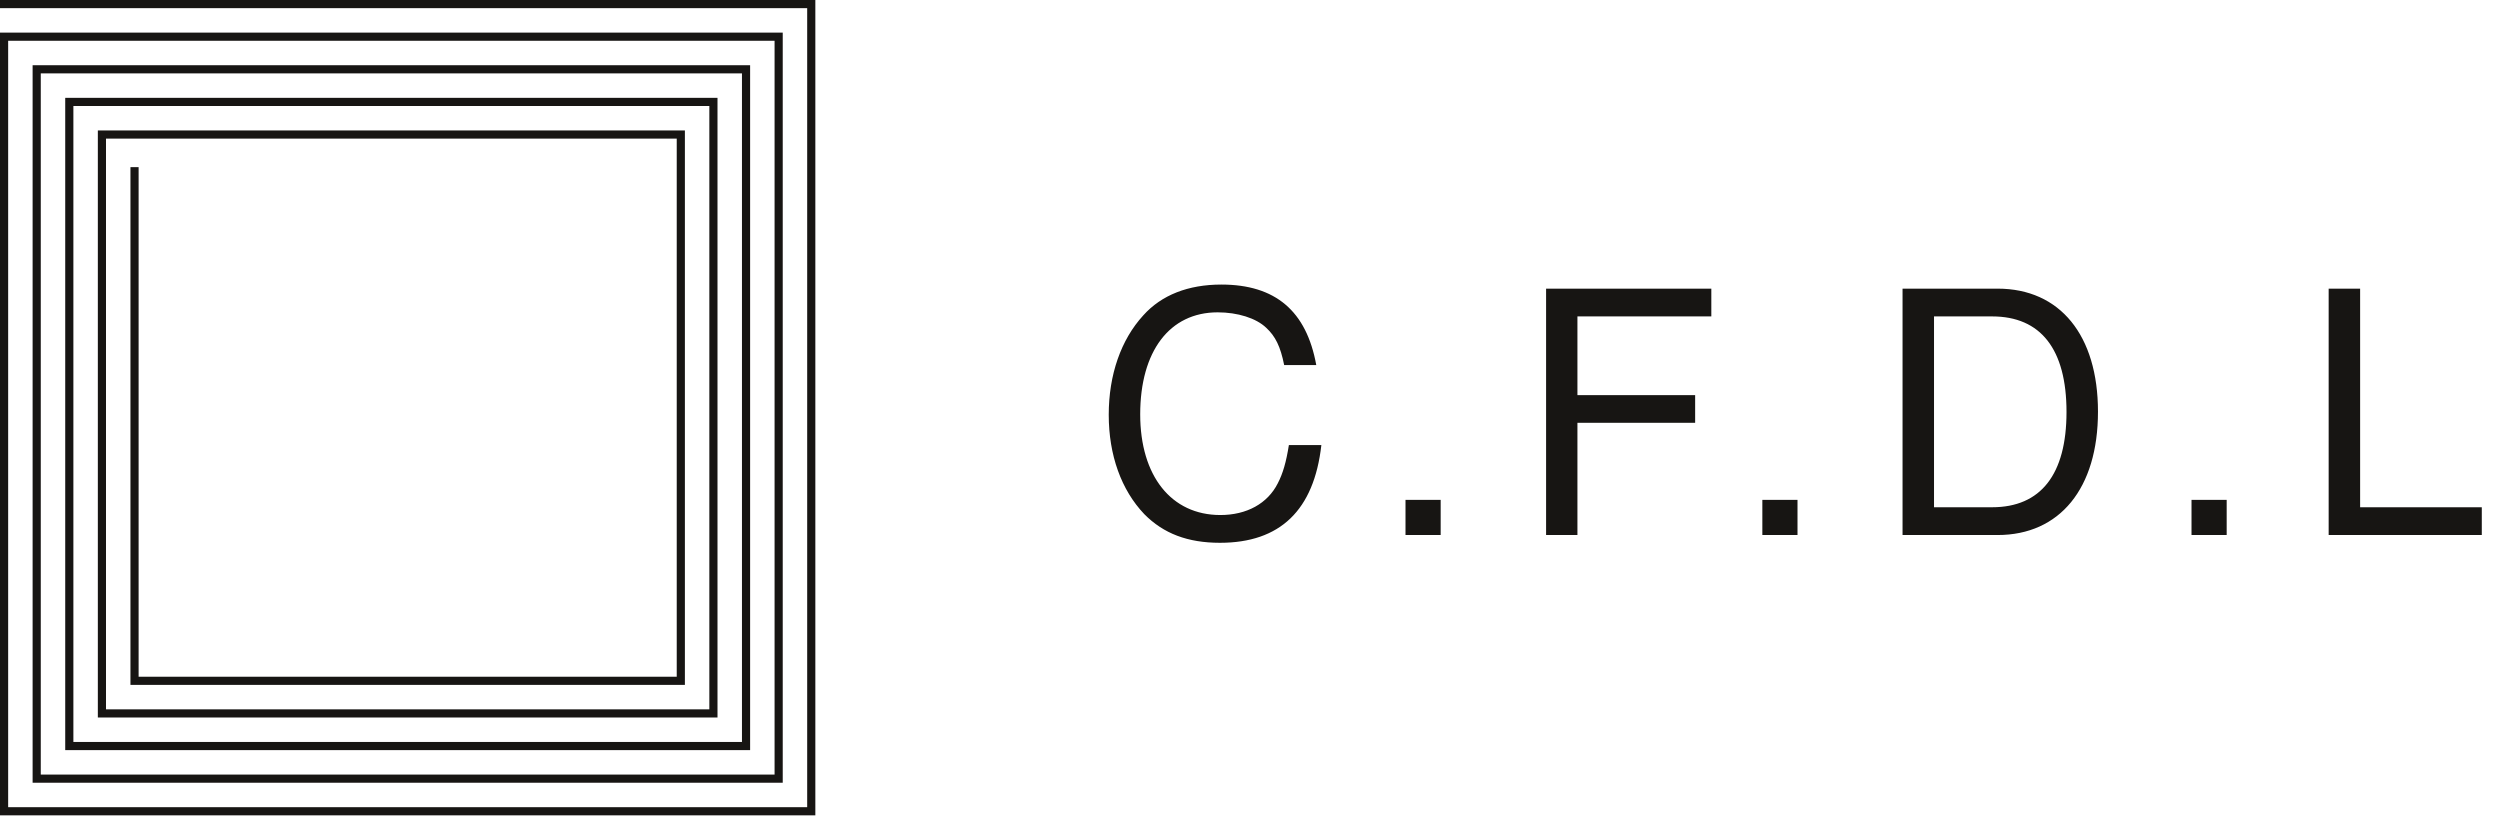
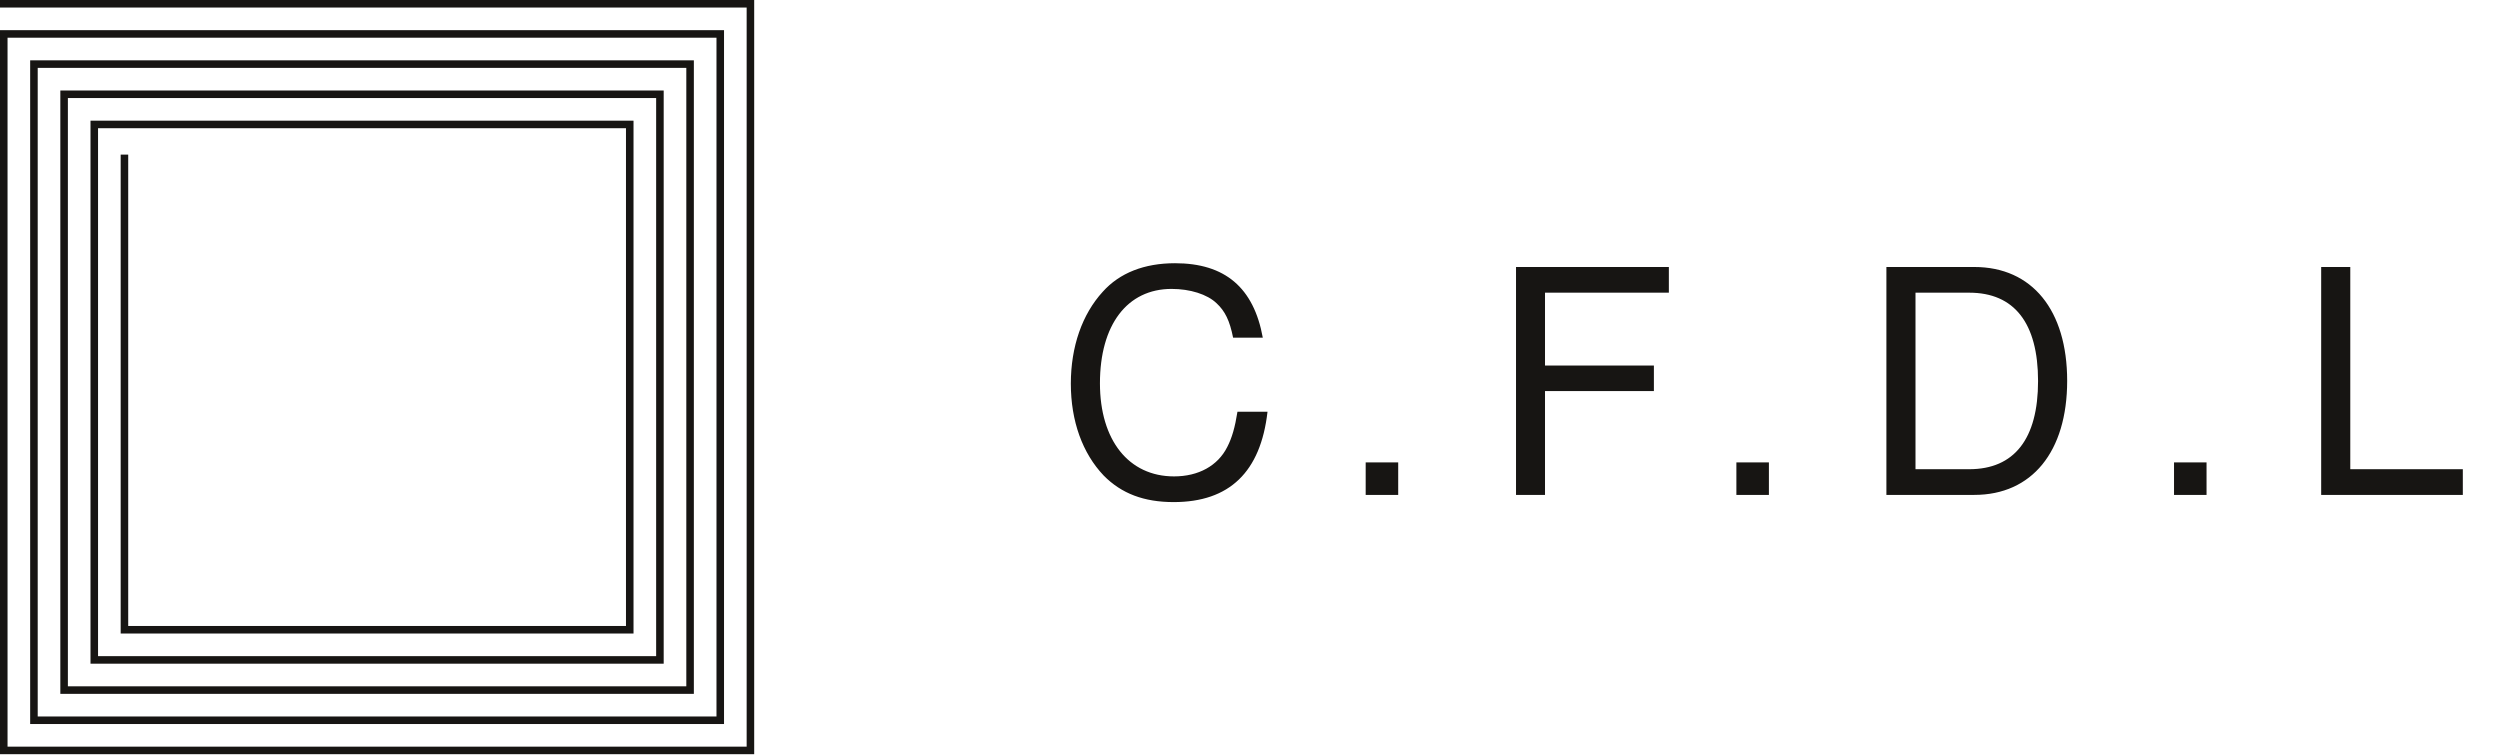
- <svg xmlns="http://www.w3.org/2000/svg" viewBox="0 0 306.62 100.00" role="img" aria-label="C.F.D.L.">
+ <svg xmlns="http://www.w3.org/2000/svg" viewBox="0 0 331.48 100.00" role="img" aria-label="C.F.D.L.">
  <g transform="translate(0.00,0.00)">
    <polyline points="0.000,0.500 99.500,0.500 99.500,99.500 0.500,99.500 0.500,4.500 95.500,4.500 95.500,95.500 4.500,95.500 4.500,8.500 91.500,8.500 91.500,91.500 8.500,91.500 8.500,12.500 87.500,12.500 87.500,87.500 12.500,87.500 12.500,16.500 83.500,16.500 83.500,83.500 16.500,83.500 16.500,20.500" fill="none" stroke="#171513" stroke-width="1.000" stroke-linejoin="miter" stroke-linecap="butt" />
  </g>
-   <g transform="translate(134.00,65.62)">
-     <text font-family="FuturaStd, Helvetica Neue, Helvetica, Arial, sans-serif" font-size="41.446" fill="#171513" letter-spacing="5.595">C.F.D.L.</text>
+   <g transform="translate(140.00,65.62)">
+     <text font-family="FuturaStd, Helvetica Neue, Helvetica, Arial, sans-serif" font-size="41.446" fill="#171513" letter-spacing="8.289">C.F.D.L.</text>
  </g>
</svg>
